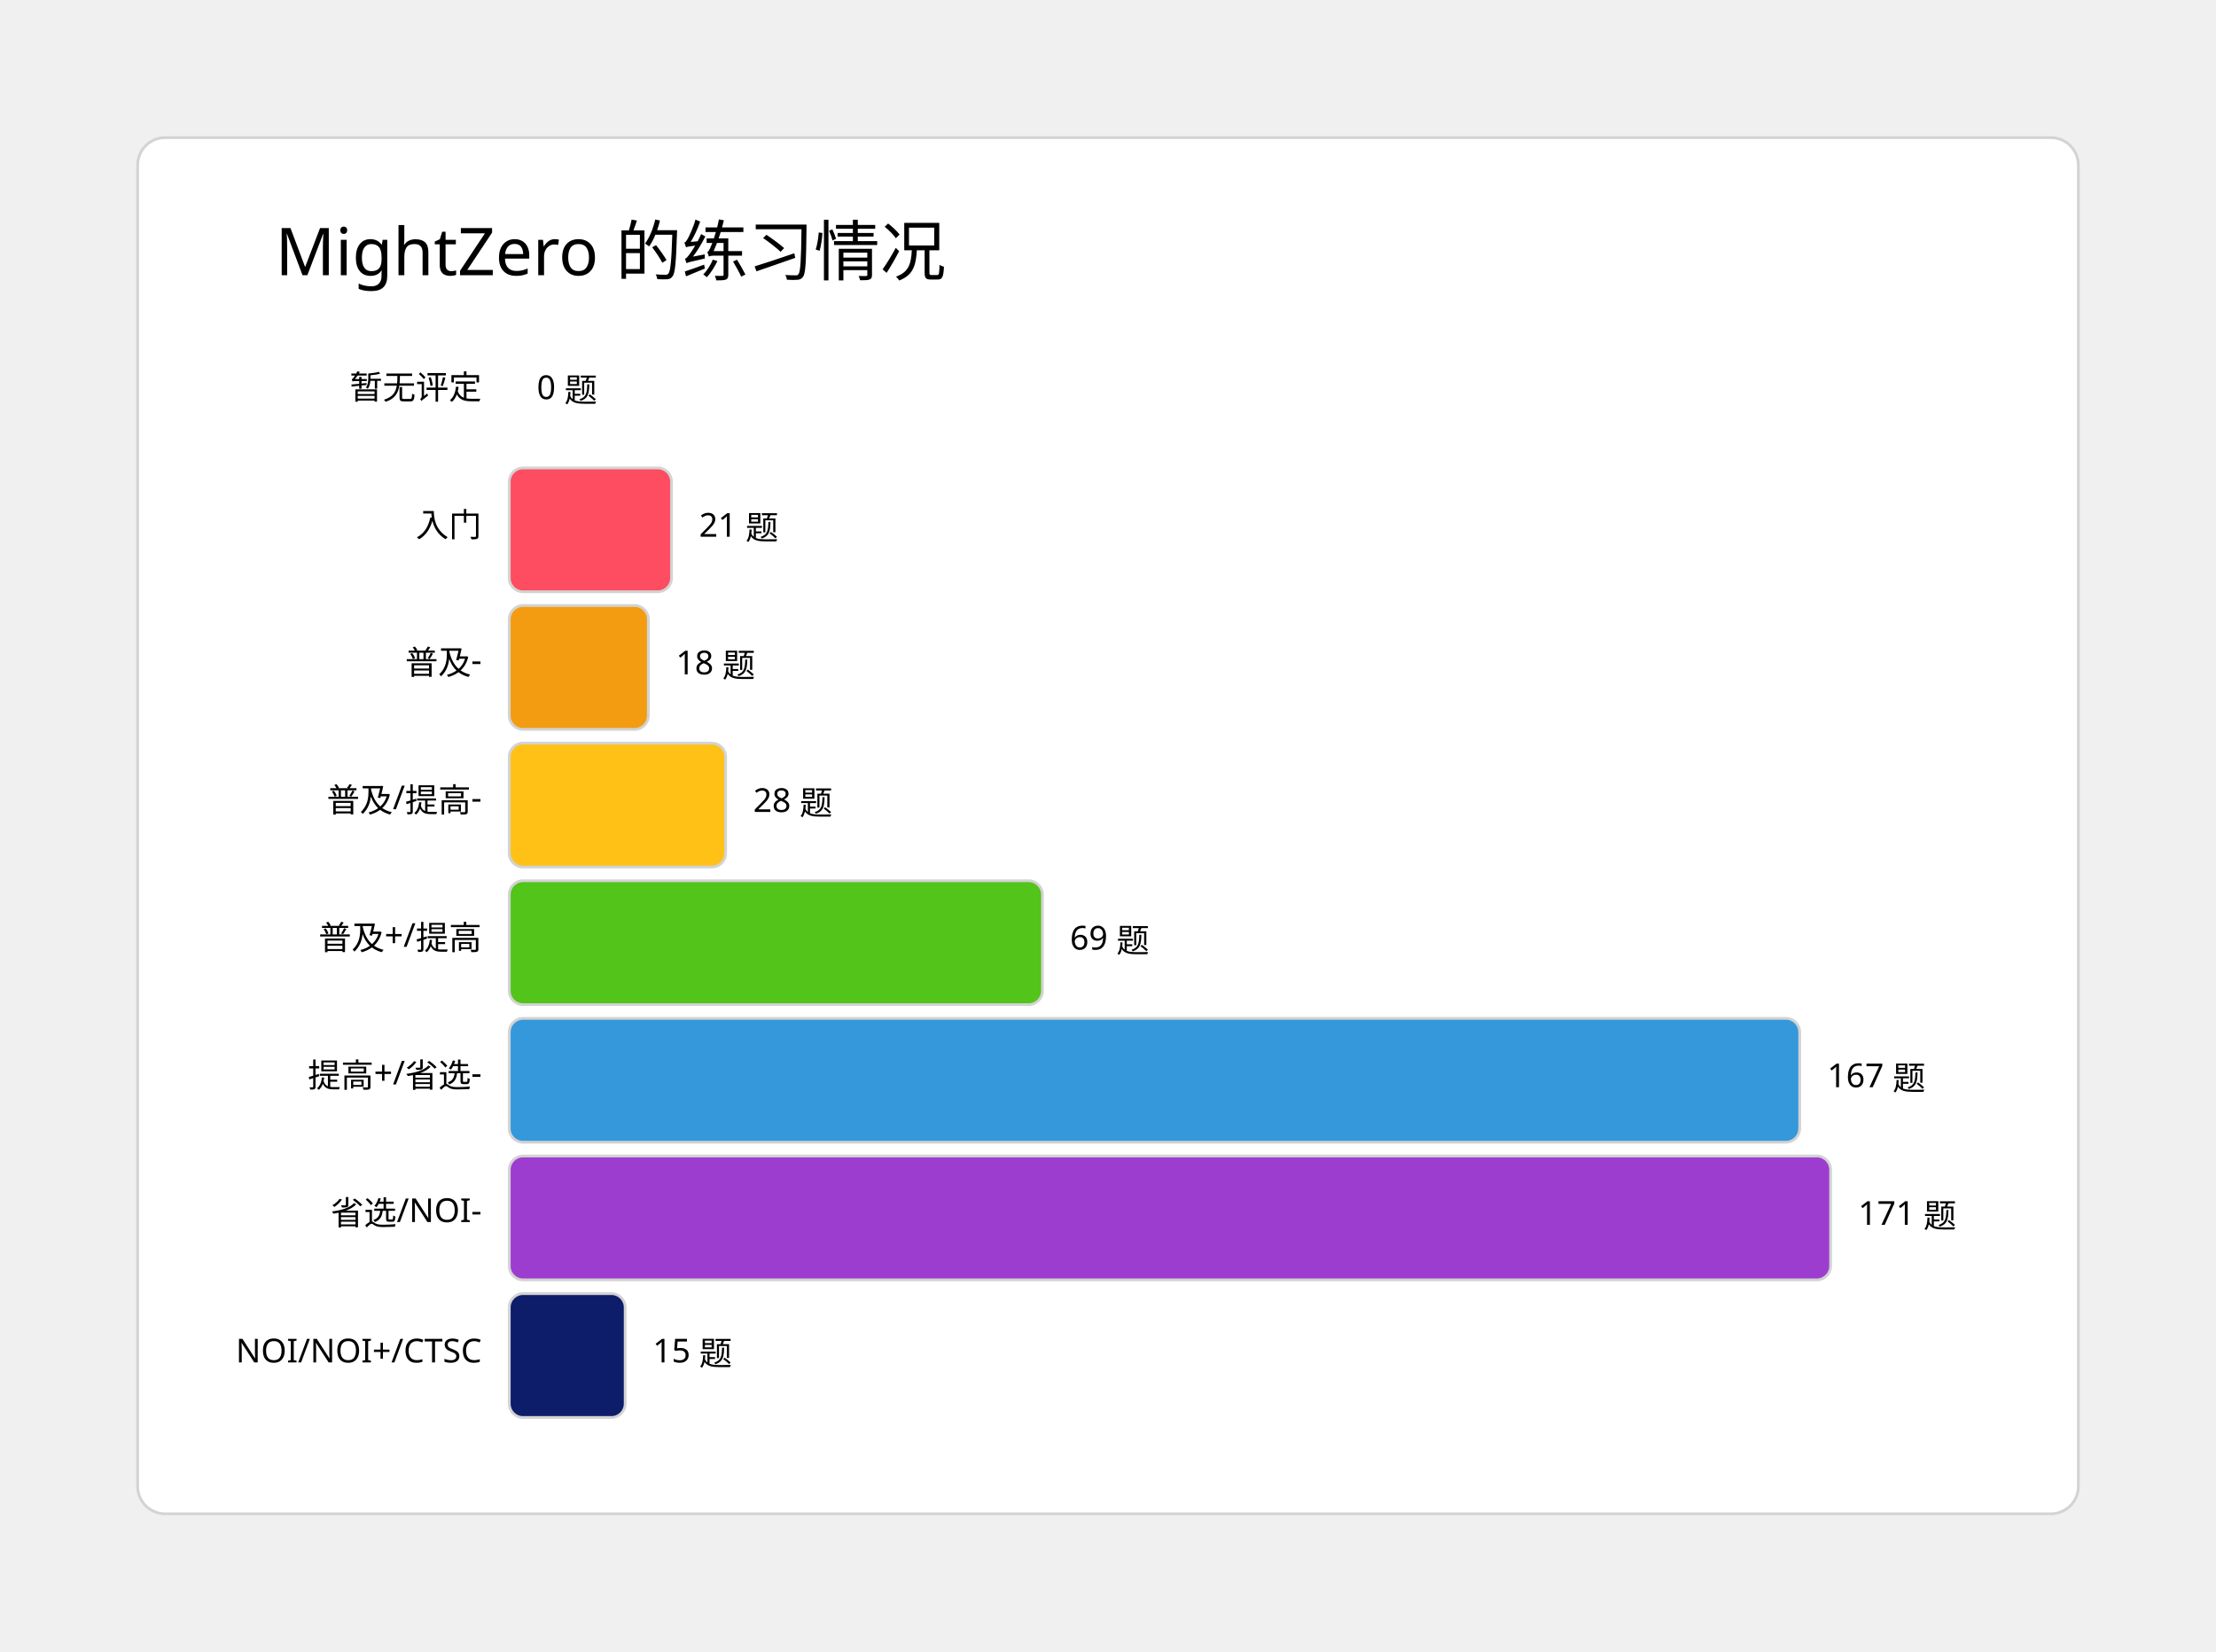
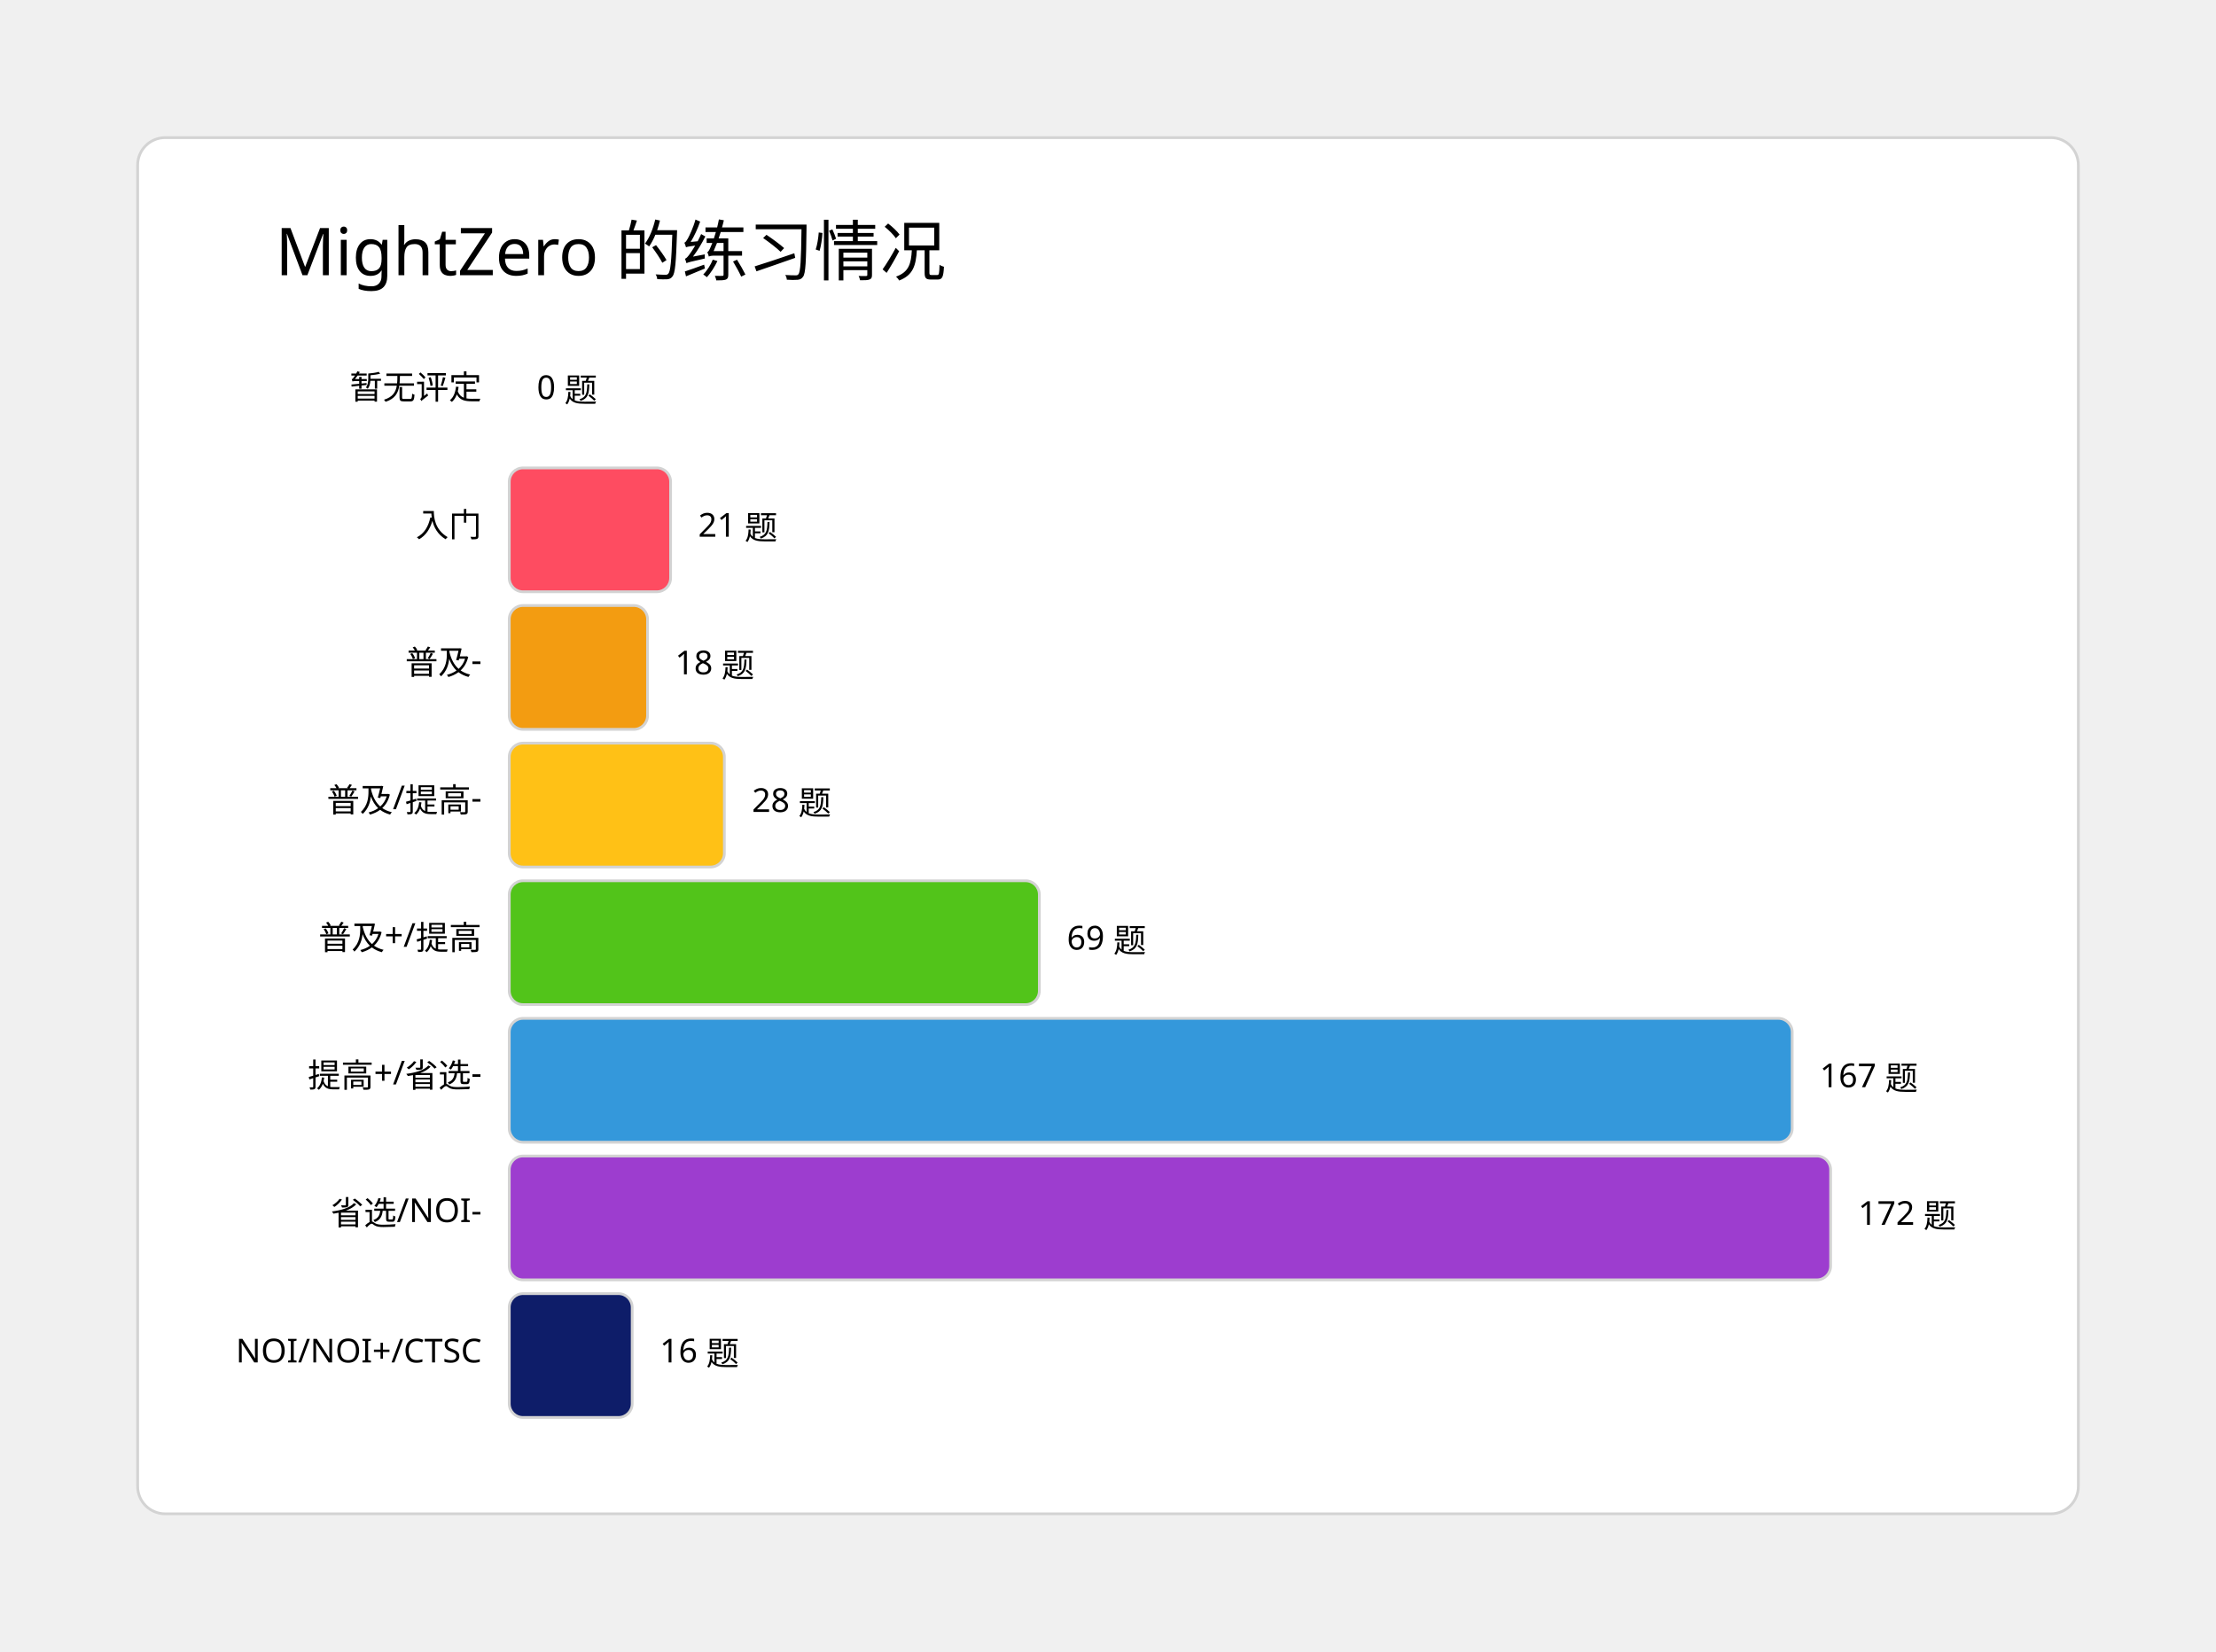
<svg xmlns="http://www.w3.org/2000/svg" baseProfile="tiny" height="600" version="1.2" width="805">
  <defs />
  <rect fill="white" height="500" rx="10" ry="10" stroke="lightgray" stroke-width="1" width="705" x="50" y="50" />
  <text font-family="SimHei" font-size="24" text-anchor="start" x="100" y="100">MightZero 的练习情况</text>
  <rect fill="#bfbfbf" height="45.0" rx="5" ry="5" stroke="lightgray" stroke-width="1" width="0.0" x="185" y="120.0" />
  <text font-family="SimHei" font-size="12" text-anchor="start" x="195.0" y="145.0">0 题</text>
  <text font-family="SimHei" font-size="12" text-anchor="end" x="175" y="145.0">暂无评定</text>
-   <rect fill="#fe4c61" height="45.0" rx="5" ry="5" stroke="lightgray" stroke-width="1" width="58.947" x="185" y="170.0" />
-   <text font-family="SimHei" font-size="12" text-anchor="start" x="253.947" y="195.0">21 题</text>
+   <rect fill="#fe4c61" height="45.0" rx="5" ry="5" stroke="lightgray" stroke-width="1" width="58.605" x="185" y="170.0" />
+   <text font-family="SimHei" font-size="12" text-anchor="start" x="253.605" y="195.0">21 题</text>
  <text font-family="SimHei" font-size="12" text-anchor="end" x="175" y="195.0">入门</text>
-   <rect fill="#f39c11" height="45.0" rx="5" ry="5" stroke="lightgray" stroke-width="1" width="50.526" x="185" y="220.0" />
-   <text font-family="SimHei" font-size="12" text-anchor="start" x="245.526" y="245.0">18 题</text>
+   <rect fill="#f39c11" height="45.0" rx="5" ry="5" stroke="lightgray" stroke-width="1" width="50.233" x="185" y="220.0" />
+   <text font-family="SimHei" font-size="12" text-anchor="start" x="245.233" y="245.0">18 题</text>
  <text font-family="SimHei" font-size="12" text-anchor="end" x="175" y="245.0">普及-</text>
-   <rect fill="#ffc116" height="45.0" rx="5" ry="5" stroke="lightgray" stroke-width="1" width="78.597" x="185" y="270.0" />
-   <text font-family="SimHei" font-size="12" text-anchor="start" x="273.596" y="295.0">28 题</text>
+   <rect fill="#ffc116" height="45.0" rx="5" ry="5" stroke="lightgray" stroke-width="1" width="78.139" x="185" y="270.0" />
+   <text font-family="SimHei" font-size="12" text-anchor="start" x="273.14" y="295.0">28 题</text>
  <text font-family="SimHei" font-size="12" text-anchor="end" x="175" y="295.0">普及/提高-</text>
-   <rect fill="#52c41a" height="45.0" rx="5" ry="5" stroke="lightgray" stroke-width="1" width="193.684" x="185" y="320.0" />
-   <text font-family="SimHei" font-size="12" text-anchor="start" x="388.684" y="345.0">69 题</text>
+   <rect fill="#52c41a" height="45.0" rx="5" ry="5" stroke="lightgray" stroke-width="1" width="192.558" x="185" y="320.0" />
+   <text font-family="SimHei" font-size="12" text-anchor="start" x="387.558" y="345.0">69 题</text>
  <text font-family="SimHei" font-size="12" text-anchor="end" x="175" y="345.0">普及+/提高</text>
-   <rect fill="#3498db" height="45.0" rx="5" ry="5" stroke="lightgray" stroke-width="1" width="468.772" x="185" y="370.0" />
-   <text font-family="SimHei" font-size="12" text-anchor="start" x="663.772" y="395.0">167 题</text>
+   <rect fill="#3498db" height="45.0" rx="5" ry="5" stroke="lightgray" stroke-width="1" width="466.046" x="185" y="370.0" />
+   <text font-family="SimHei" font-size="12" text-anchor="start" x="661.047" y="395.0">167 题</text>
  <text font-family="SimHei" font-size="12" text-anchor="end" x="175" y="395.0">提高+/省选-</text>
  <rect fill="#9d3dcf" height="45.0" rx="5" ry="5" stroke="lightgray" stroke-width="1" width="480.0" x="185" y="420.0" />
-   <text font-family="SimHei" font-size="12" text-anchor="start" x="675.0" y="445.0">171 题</text>
+   <text font-family="SimHei" font-size="12" text-anchor="start" x="675.0" y="445.0">172 题</text>
  <text font-family="SimHei" font-size="12" text-anchor="end" x="175" y="445.0">省选/NOI-</text>
-   <rect fill="#0e1d69" height="45.0" rx="5" ry="5" stroke="lightgray" stroke-width="1" width="42.105" x="185" y="470.0" />
-   <text font-family="SimHei" font-size="12" text-anchor="start" x="237.105" y="495.0">15 题</text>
+   <rect fill="#0e1d69" height="45.0" rx="5" ry="5" stroke="lightgray" stroke-width="1" width="44.651" x="185" y="470.0" />
+   <text font-family="SimHei" font-size="12" text-anchor="start" x="239.651" y="495.0">16 题</text>
  <text font-family="SimHei" font-size="12" text-anchor="end" x="175" y="495.0">NOI/NOI+/CTSC</text>
-   <text font-family="SimHei" font-size="14" opacity="0" text-anchor="start" x="-1000" y="-1000">生成时间: 2025-01-25 00:47:15</text>
+   <text font-family="SimHei" font-size="14" opacity="0" text-anchor="start" x="-1000" y="-1000">生成时间: 2025-01-25 12:39:36</text>
</svg>
